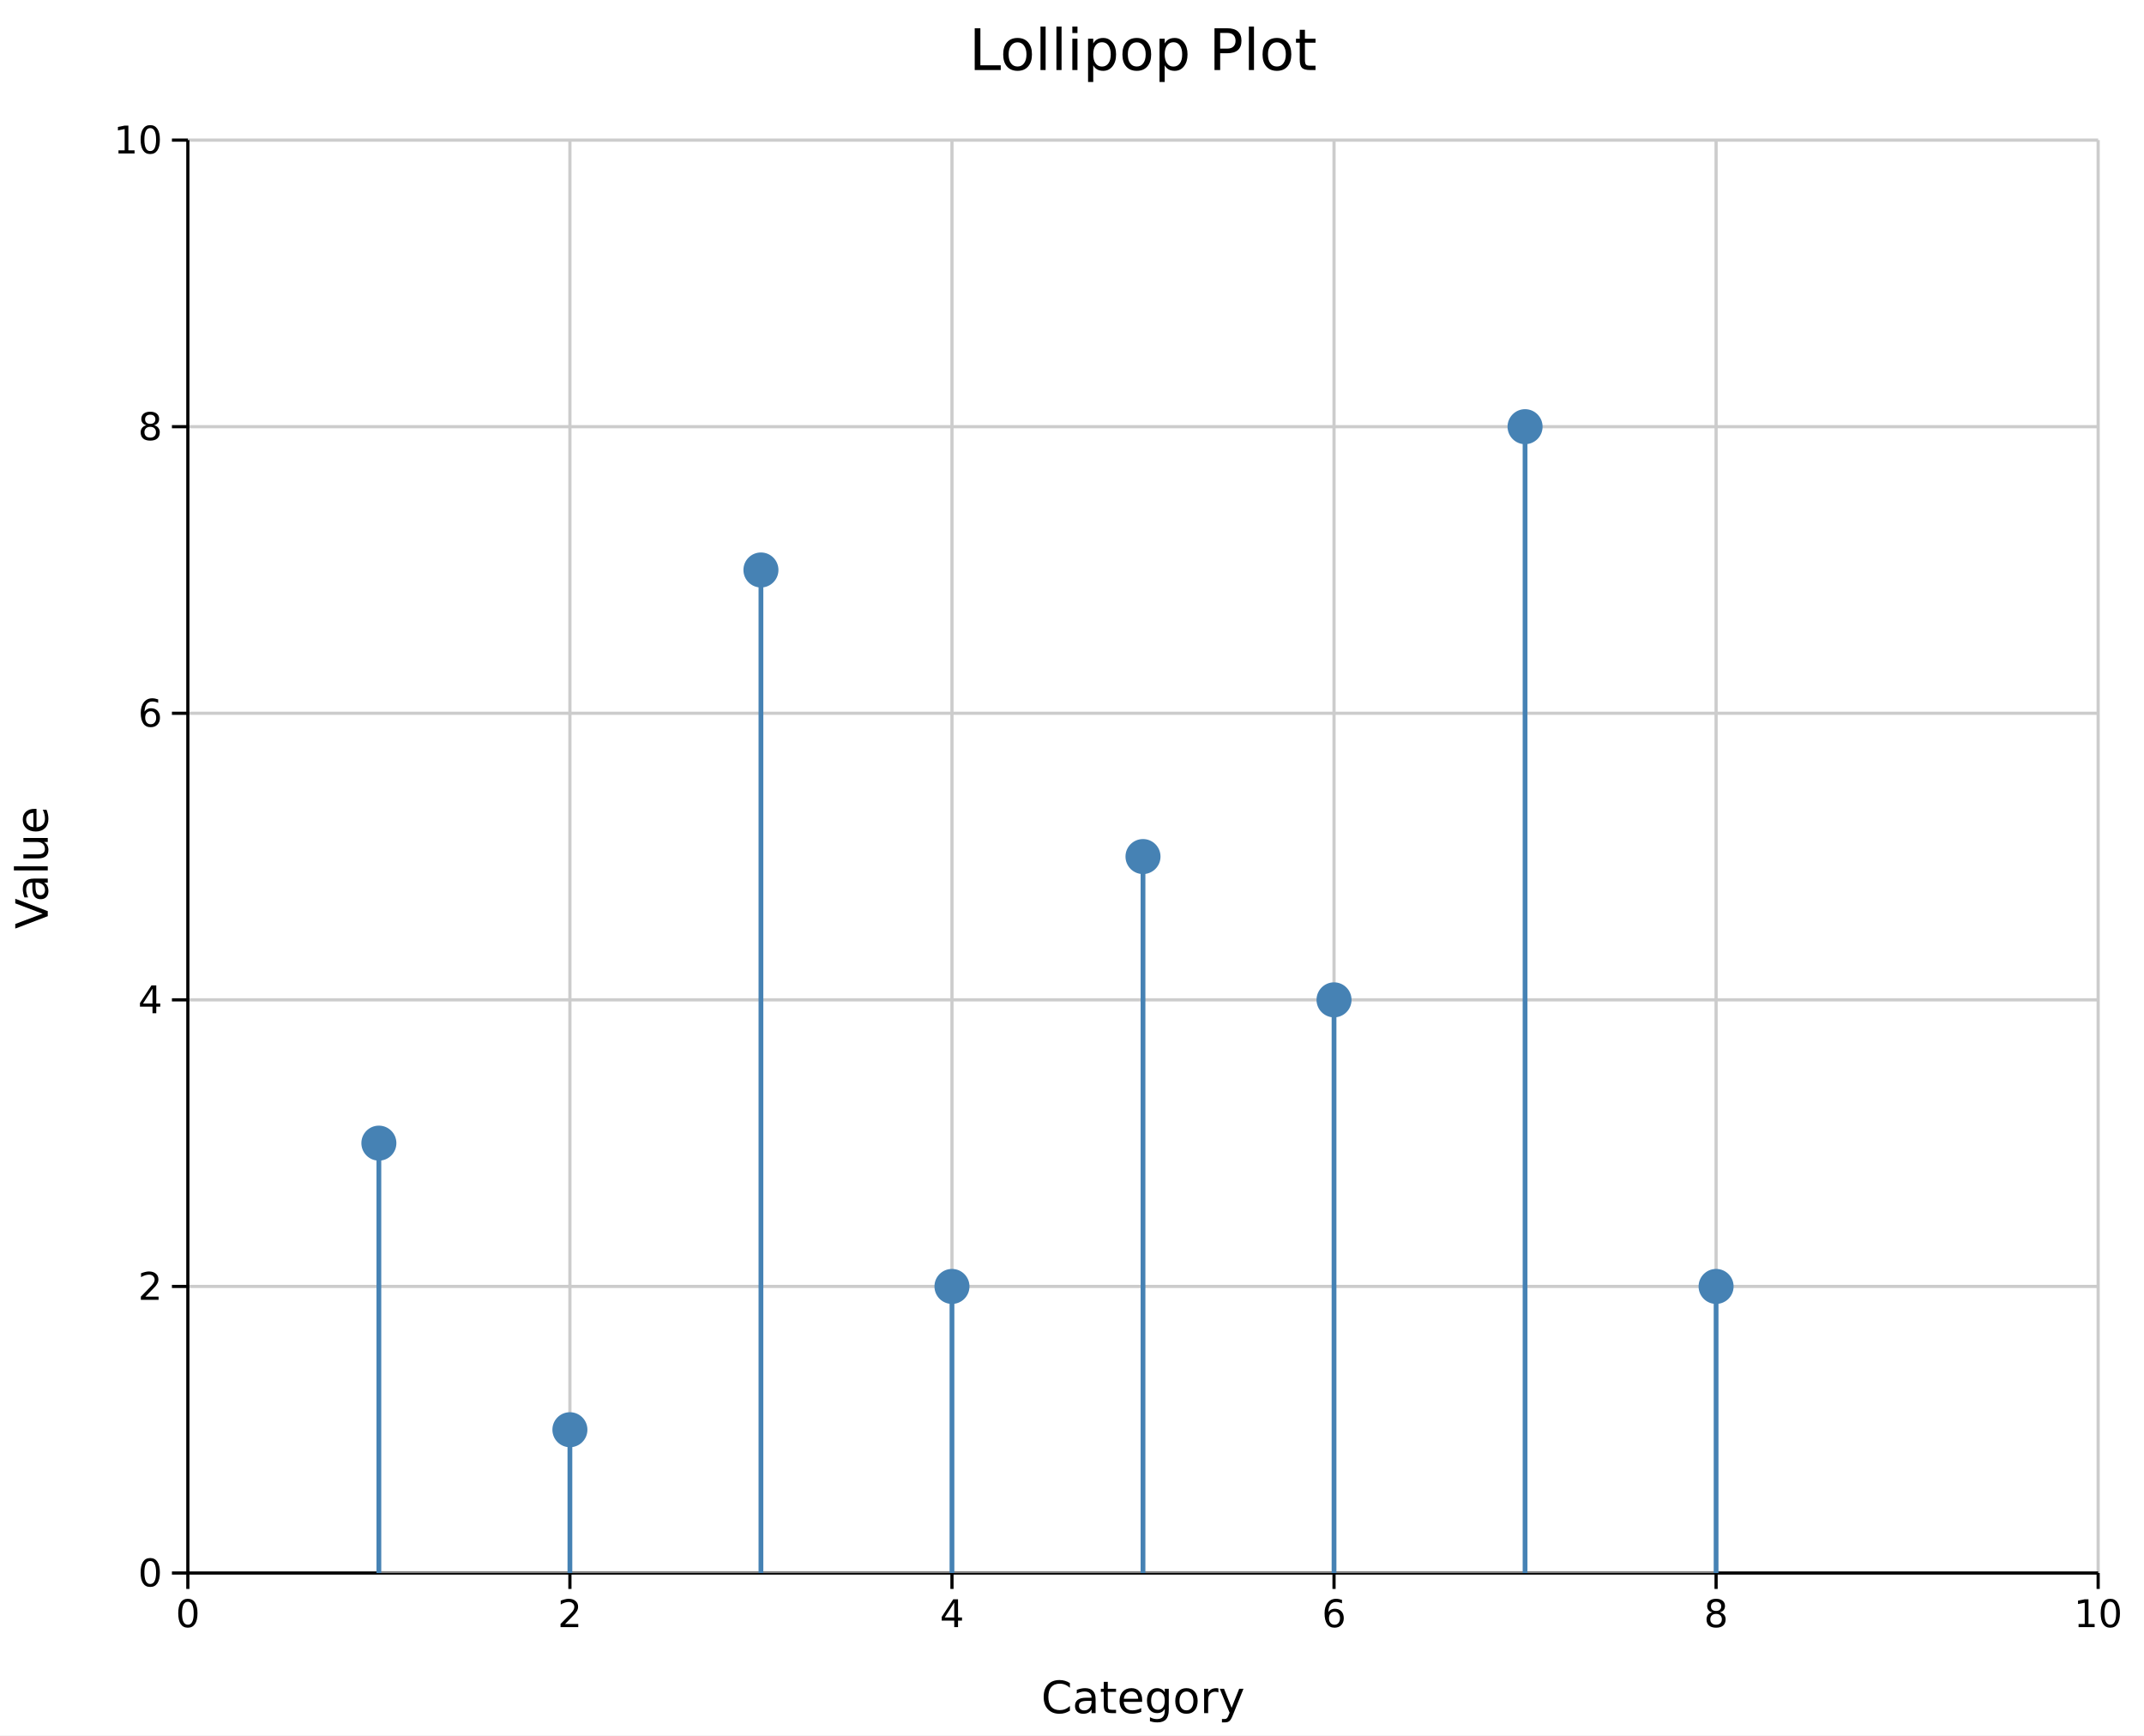
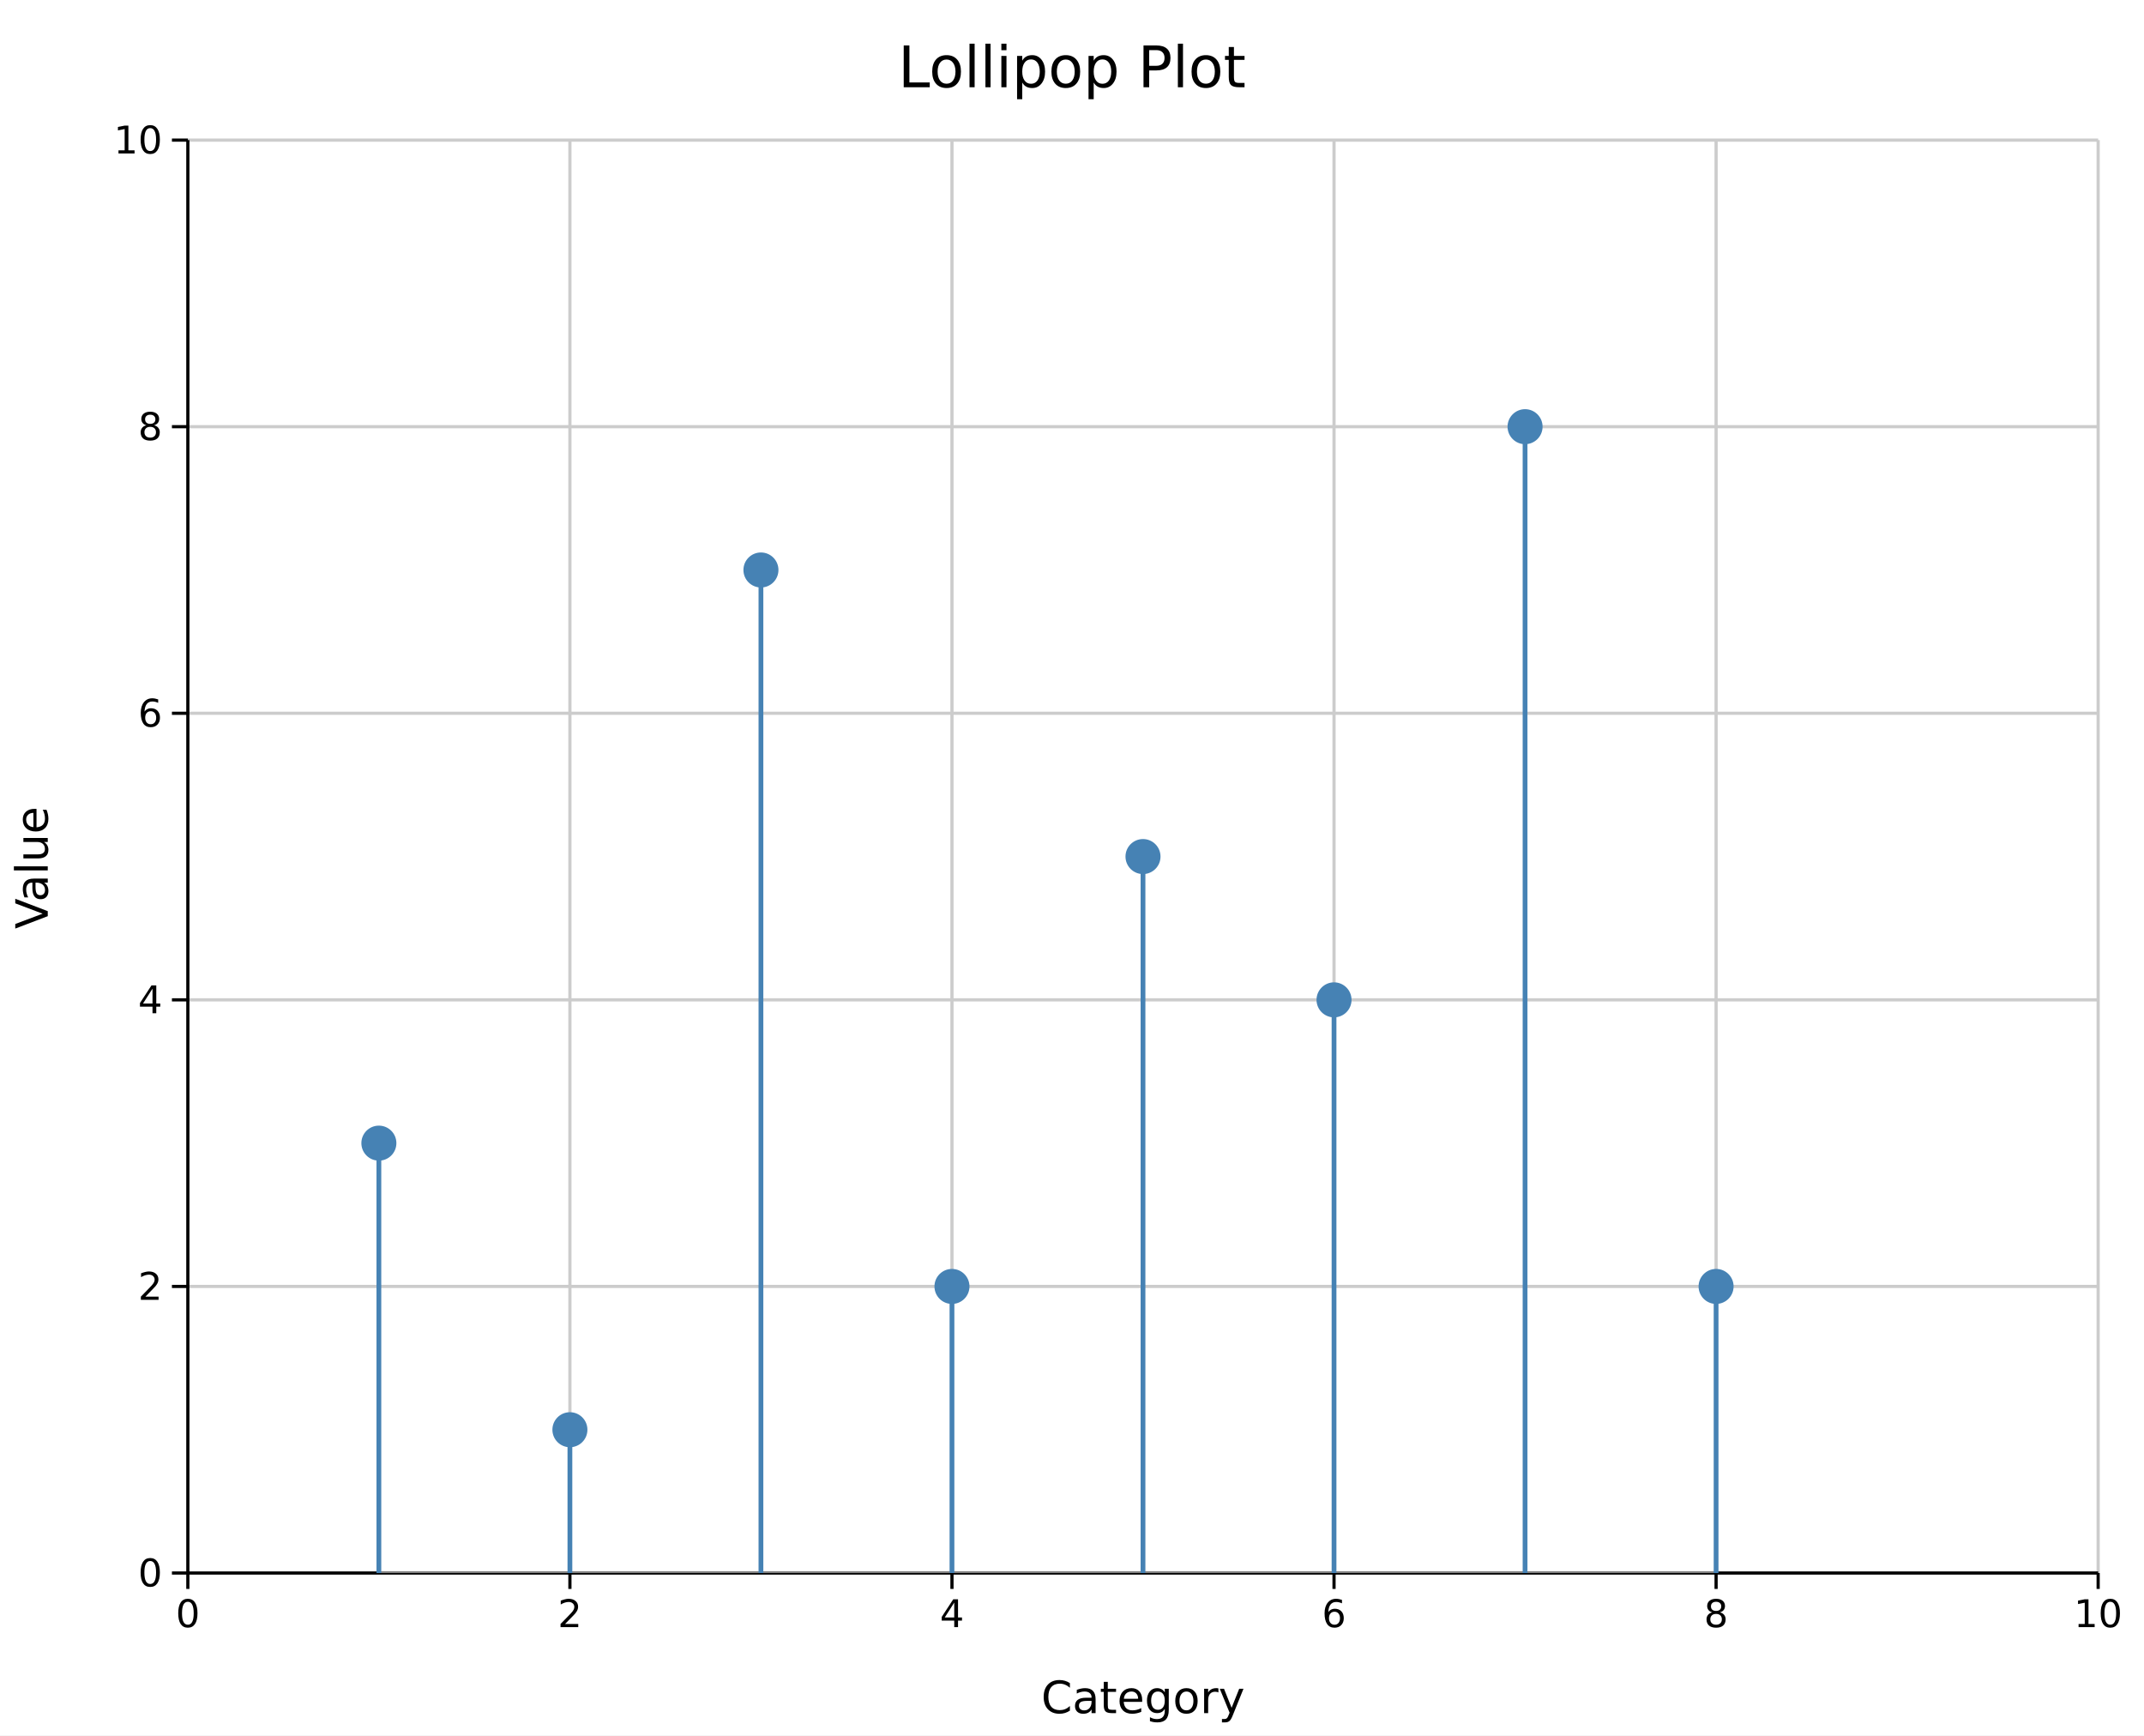
<svg xmlns="http://www.w3.org/2000/svg" width="673.4" height="545" font-family="DejaVu Sans, Liberation Sans, Arial, sans-serif" fill="black">
  <rect width="100%" height="100%" fill="white" />
  <defs>
    <clipPath id="kuva-clip-0">
      <rect x="59" y="44" width="600" height="450" />
    </clipPath>
  </defs>
  <line x1="179" y1="44" x2="179" y2="494" stroke="#cccccc" stroke-width="1" />
  <line x1="299" y1="44" x2="299" y2="494" stroke="#cccccc" stroke-width="1" />
  <line x1="419" y1="44" x2="419" y2="494" stroke="#cccccc" stroke-width="1" />
  <line x1="539" y1="44" x2="539" y2="494" stroke="#cccccc" stroke-width="1" />
  <line x1="659" y1="44" x2="659" y2="494" stroke="#cccccc" stroke-width="1" />
  <line x1="59" y1="404" x2="659" y2="404" stroke="#cccccc" stroke-width="1" />
  <line x1="59" y1="314" x2="659" y2="314" stroke="#cccccc" stroke-width="1" />
  <line x1="59" y1="224" x2="659" y2="224" stroke="#cccccc" stroke-width="1" />
  <line x1="59" y1="134" x2="659" y2="134" stroke="#cccccc" stroke-width="1" />
  <line x1="59" y1="44" x2="659" y2="44" stroke="#cccccc" stroke-width="1" />
  <line x1="59" y1="494" x2="659" y2="494" stroke="#000000" stroke-width="1" />
  <line x1="59" y1="44" x2="59" y2="494" stroke="#000000" stroke-width="1" />
  <line x1="59" y1="494" x2="59" y2="499" stroke="#000000" stroke-width="1" />
  <text x="59" y="511" font-size="12" text-anchor="middle">0</text>
  <line x1="179" y1="494" x2="179" y2="499" stroke="#000000" stroke-width="1" />
  <text x="179" y="511" font-size="12" text-anchor="middle">2</text>
  <line x1="299" y1="494" x2="299" y2="499" stroke="#000000" stroke-width="1" />
  <text x="299" y="511" font-size="12" text-anchor="middle">4</text>
  <line x1="419" y1="494" x2="419" y2="499" stroke="#000000" stroke-width="1" />
  <text x="419" y="511" font-size="12" text-anchor="middle">6</text>
  <line x1="539" y1="494" x2="539" y2="499" stroke="#000000" stroke-width="1" />
  <text x="539" y="511" font-size="12" text-anchor="middle">8</text>
  <line x1="659" y1="494" x2="659" y2="499" stroke="#000000" stroke-width="1" />
  <text x="659" y="511" font-size="12" text-anchor="middle">10</text>
  <line x1="54" y1="494" x2="59" y2="494" stroke="#000000" stroke-width="1" />
  <text x="51" y="498.2" font-size="12" text-anchor="end">0</text>
  <line x1="54" y1="404" x2="59" y2="404" stroke="#000000" stroke-width="1" />
  <text x="51" y="408.2" font-size="12" text-anchor="end">2</text>
  <line x1="54" y1="314" x2="59" y2="314" stroke="#000000" stroke-width="1" />
  <text x="51" y="318.2" font-size="12" text-anchor="end">4</text>
  <line x1="54" y1="224" x2="59" y2="224" stroke="#000000" stroke-width="1" />
  <text x="51" y="228.2" font-size="12" text-anchor="end">6</text>
  <line x1="54" y1="134" x2="59" y2="134" stroke="#000000" stroke-width="1" />
  <text x="51" y="138.2" font-size="12" text-anchor="end">8</text>
  <line x1="54" y1="44" x2="59" y2="44" stroke="#000000" stroke-width="1" />
  <text x="51" y="48.2" font-size="12" text-anchor="end">10</text>
  <text x="359" y="538" font-size="14" text-anchor="middle">Category</text>
  <text x="15" y="272.5" font-size="14" text-anchor="middle" transform="rotate(-90,15,272.5)">Value</text>
-   <text x="359" y="22" font-size="18" text-anchor="middle">Lollipop Plot</text>
+   <text x="336.7" y="27.4" font-size="18" text-anchor="middle">Lollipop Plot</text>
  <g clip-path="url(#kuva-clip-0)">
    <line x1="119" y1="494" x2="539" y2="494" stroke="#888888" stroke-width="1" />
    <line x1="119" y1="494" x2="119" y2="359" stroke="#4682b4" stroke-width="1.5" />
    <circle cx="119" cy="359" r="5" fill="#4682b4" stroke="#4682b4" stroke-width="1" />
    <line x1="179" y1="494" x2="179" y2="449" stroke="#4682b4" stroke-width="1.5" />
    <circle cx="179" cy="449" r="5" fill="#4682b4" stroke="#4682b4" stroke-width="1" />
    <line x1="239" y1="494" x2="239" y2="179" stroke="#4682b4" stroke-width="1.5" />
    <circle cx="239" cy="179" r="5" fill="#4682b4" stroke="#4682b4" stroke-width="1" />
    <line x1="299" y1="494" x2="299" y2="404" stroke="#4682b4" stroke-width="1.5" />
    <circle cx="299" cy="404" r="5" fill="#4682b4" stroke="#4682b4" stroke-width="1" />
    <line x1="359" y1="494" x2="359" y2="269" stroke="#4682b4" stroke-width="1.5" />
    <circle cx="359" cy="269" r="5" fill="#4682b4" stroke="#4682b4" stroke-width="1" />
    <line x1="419" y1="494" x2="419" y2="314" stroke="#4682b4" stroke-width="1.5" />
    <circle cx="419" cy="314" r="5" fill="#4682b4" stroke="#4682b4" stroke-width="1" />
    <line x1="479" y1="494" x2="479" y2="134" stroke="#4682b4" stroke-width="1.5" />
    <circle cx="479" cy="134" r="5" fill="#4682b4" stroke="#4682b4" stroke-width="1" />
    <line x1="539" y1="494" x2="539" y2="404" stroke="#4682b4" stroke-width="1.5" />
    <circle cx="539" cy="404" r="5" fill="#4682b4" stroke="#4682b4" stroke-width="1" />
  </g>
</svg>
